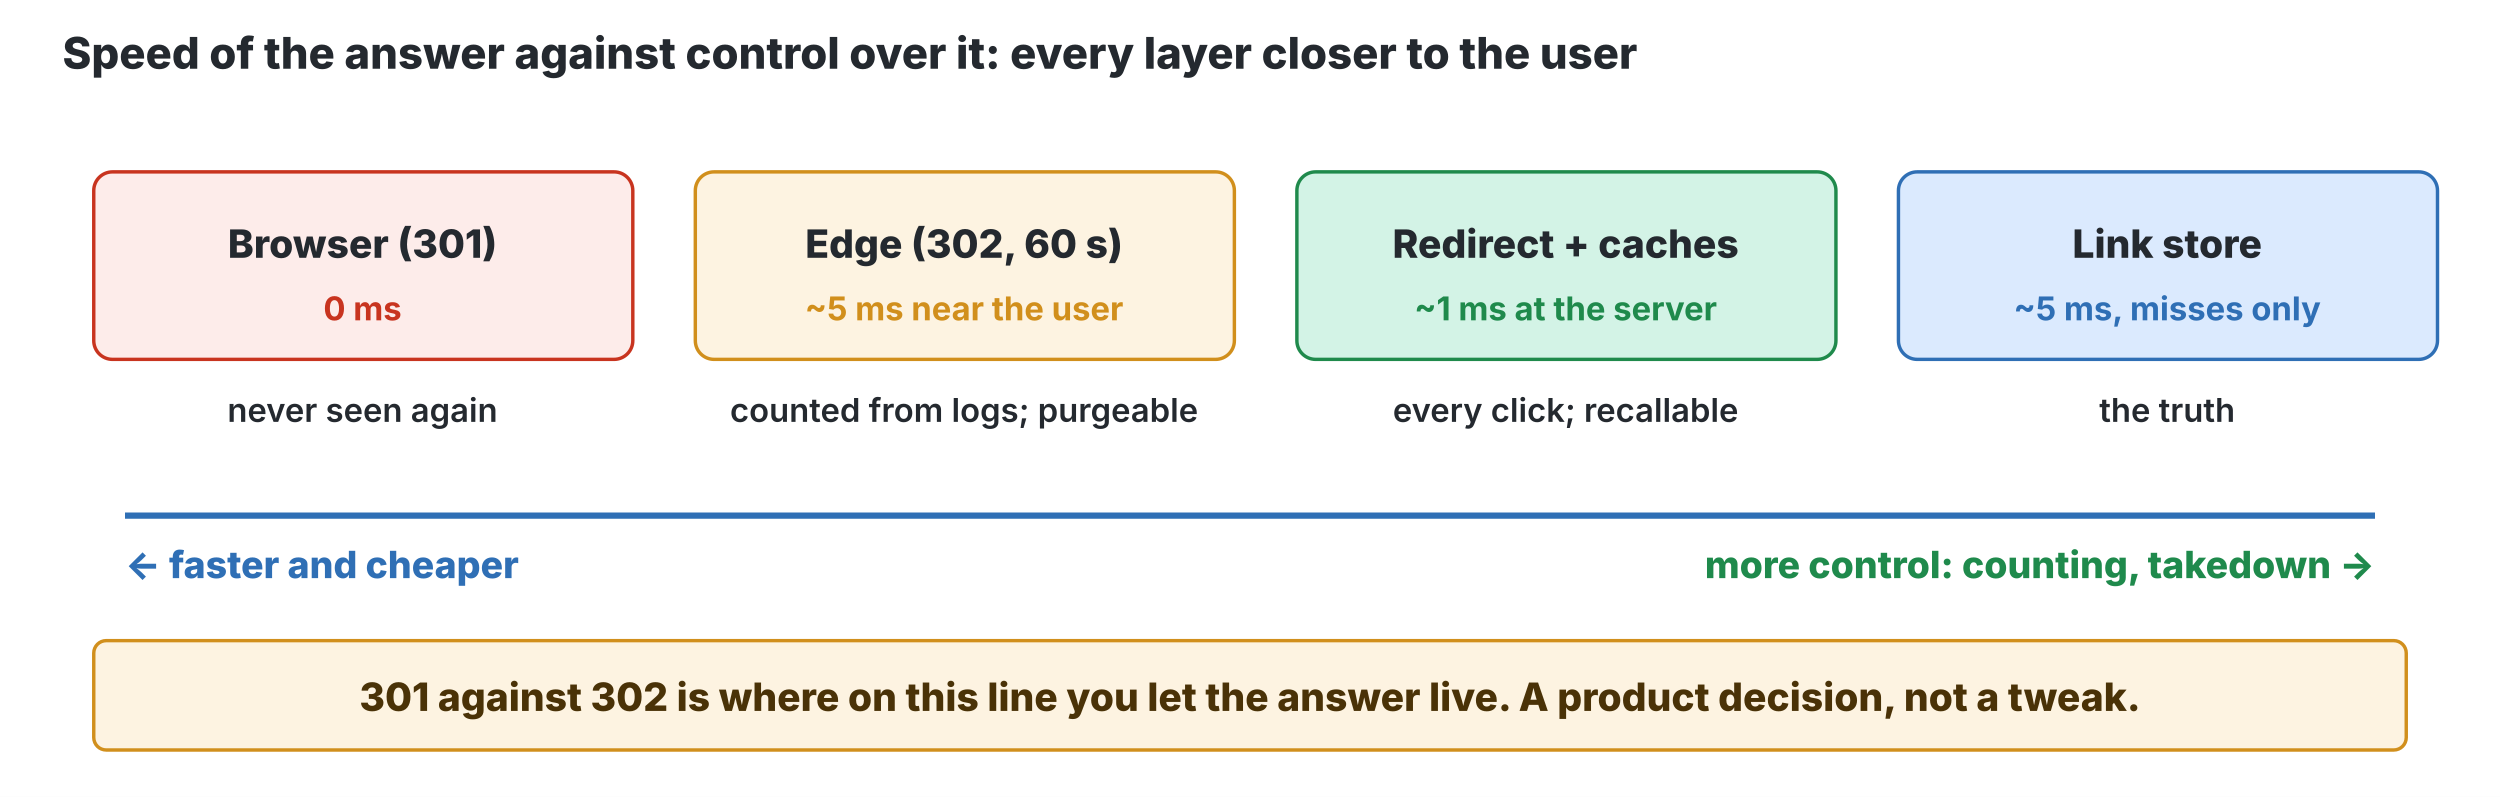
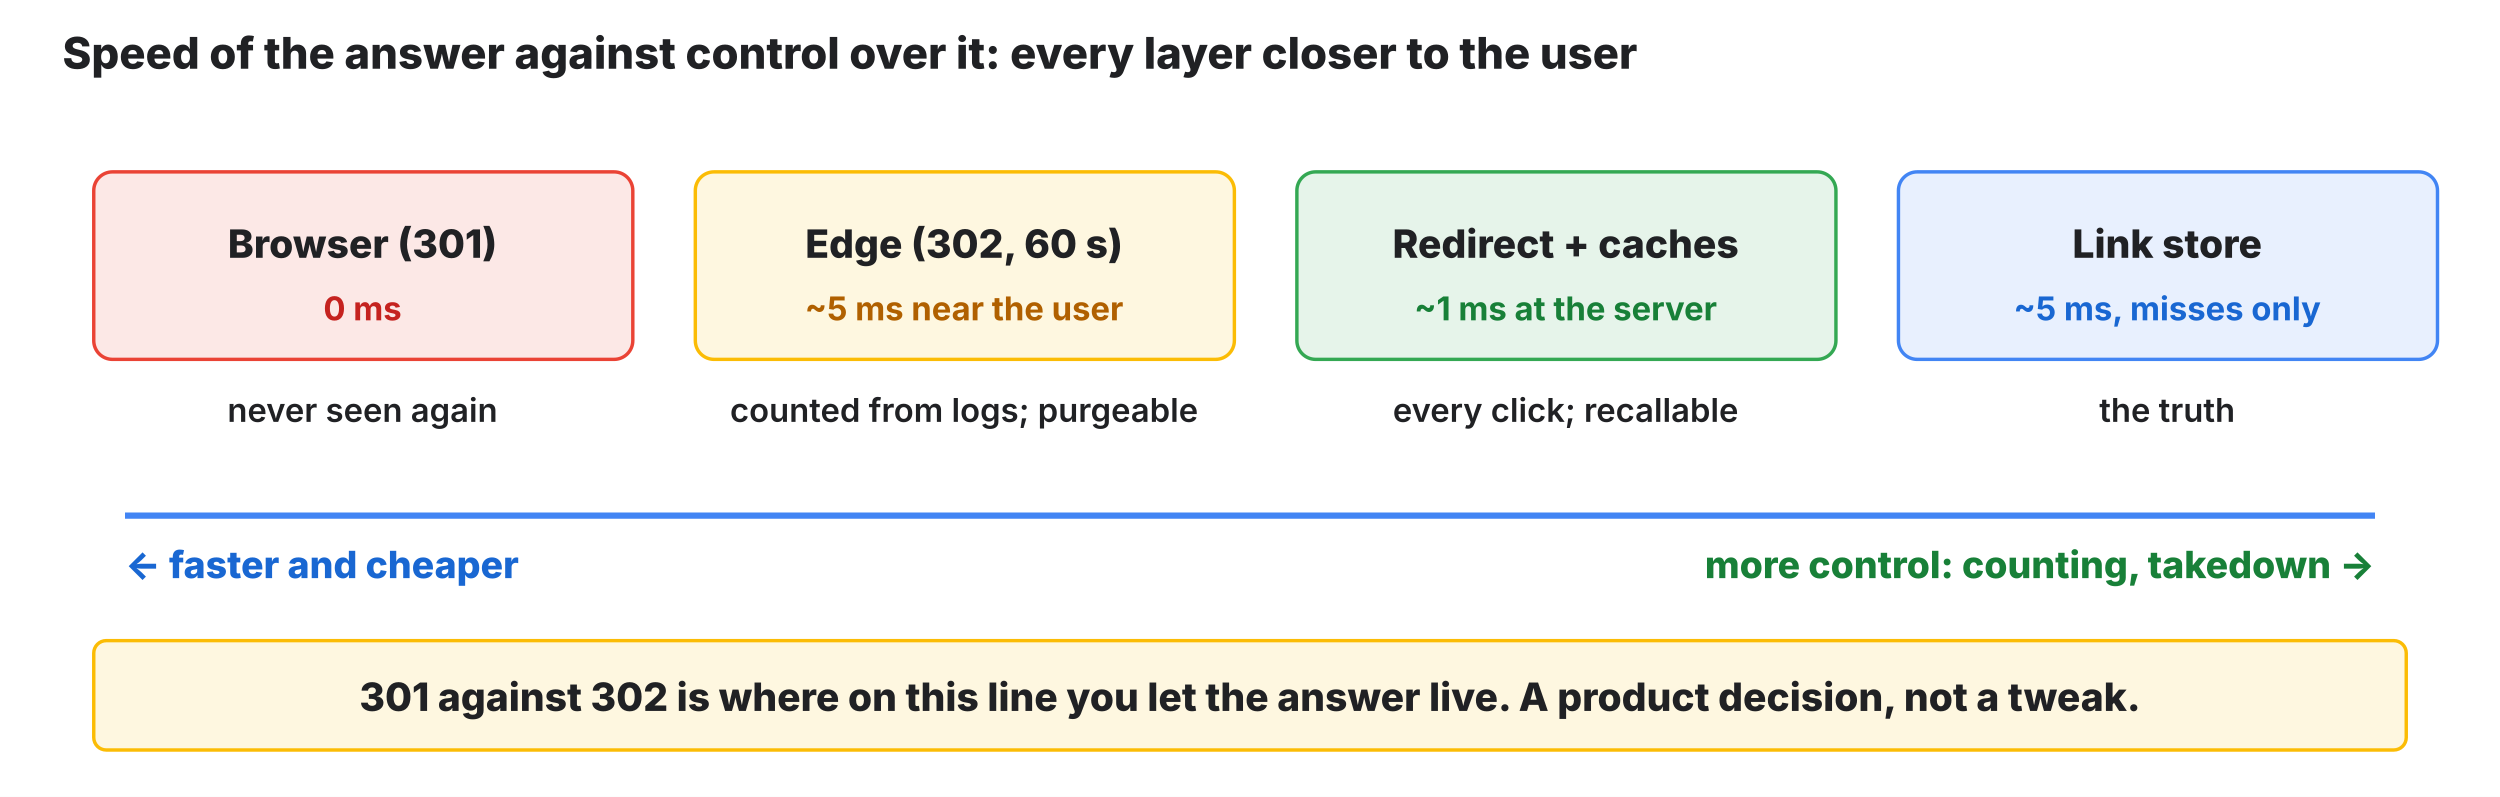
<svg xmlns="http://www.w3.org/2000/svg" viewBox="0 0 1600 510" width="1600" height="510">
  <rect width="1600" height="510" fill="#ffffff" />
-   <text x="40" y="44" text-anchor="start" font-family="Inter, Helvetica, Arial, sans-serif" font-size="28" font-weight="800" fill="#24292f">Speed of the answer against control over it: every layer closer to the user</text>
-   <rect x="60.0" y="110.0" width="345.0" height="120.0" rx="12" fill="#fdecea" stroke="#c8341f" stroke-width="2.2" />
-   <text x="232" y="165" text-anchor="middle" font-family="Inter, Helvetica, Arial, sans-serif" font-size="25" font-weight="800" fill="#24292f">Browser (301)</text>
-   <text x="232" y="205" text-anchor="middle" font-family="Inter, Helvetica, Arial, sans-serif" font-size="21" font-weight="700" fill="#c8341f">0 ms</text>
-   <text x="232" y="270" text-anchor="middle" font-family="Inter, Helvetica, Arial, sans-serif" font-size="21" font-weight="600" fill="#24292f">never seen again</text>
-   <rect x="445.0" y="110.0" width="345.0" height="120.0" rx="12" fill="#fdf3e1" stroke="#d18f1c" stroke-width="2.2" />
-   <text x="617" y="165" text-anchor="middle" font-family="Inter, Helvetica, Arial, sans-serif" font-size="25" font-weight="800" fill="#24292f">Edge (302, 60 s)</text>
-   <text x="617" y="205" text-anchor="middle" font-family="Inter, Helvetica, Arial, sans-serif" font-size="21" font-weight="700" fill="#d18f1c">~5 ms near the user</text>
-   <text x="617" y="270" text-anchor="middle" font-family="Inter, Helvetica, Arial, sans-serif" font-size="21" font-weight="600" fill="#24292f">counted from logs; purgeable</text>
-   <rect x="830.0" y="110.0" width="345.0" height="120.0" rx="12" fill="#d3f3e6" stroke="#1f8a4c" stroke-width="2.2" />
-   <text x="1002" y="165" text-anchor="middle" font-family="Inter, Helvetica, Arial, sans-serif" font-size="25" font-weight="800" fill="#24292f">Redirect + caches</text>
-   <text x="1002" y="205" text-anchor="middle" font-family="Inter, Helvetica, Arial, sans-serif" font-size="21" font-weight="700" fill="#1f8a4c">~1 ms at the server</text>
-   <text x="1002" y="270" text-anchor="middle" font-family="Inter, Helvetica, Arial, sans-serif" font-size="21" font-weight="600" fill="#24292f">every click; recallable</text>
-   <rect x="1215.0" y="110.0" width="345.0" height="120.0" rx="12" fill="#dbeafe" stroke="#2f6fb5" stroke-width="2.2" />
-   <text x="1387" y="165" text-anchor="middle" font-family="Inter, Helvetica, Arial, sans-serif" font-size="25" font-weight="800" fill="#24292f">Link store</text>
-   <text x="1387" y="205" text-anchor="middle" font-family="Inter, Helvetica, Arial, sans-serif" font-size="21" font-weight="700" fill="#2f6fb5">~5 ms, misses only</text>
-   <text x="1387" y="270" text-anchor="middle" font-family="Inter, Helvetica, Arial, sans-serif" font-size="21" font-weight="600" fill="#24292f">the truth</text>
-   <line x1="80.0" y1="330.0" x2="1520.0" y2="330.0" stroke="#2f6fb5" stroke-width="4" />
-   <text x="80" y="370" text-anchor="start" font-family="Inter, Helvetica, Arial, sans-serif" font-size="24" font-weight="800" fill="#2f6fb5">← faster and cheaper</text>
-   <text x="1520" y="370" text-anchor="end" font-family="Inter, Helvetica, Arial, sans-serif" font-size="24" font-weight="800" fill="#1f8a4c">more control: counting, takedown →</text>
-   <rect x="60.0" y="410.0" width="1480.0" height="70.0" rx="8" fill="#fdf3e1" stroke="#d18f1c" stroke-width="2.2" />
-   <text x="800" y="455" text-anchor="middle" font-family="Inter, Helvetica, Arial, sans-serif" font-size="25" font-weight="800" fill="#4a3207">301 against 302 is where on this line you let the answer live. A product decision, not a tweak.</text>
+   <text x="40" y="44" text-anchor="start" font-family="Inter, Roboto, sans-serif" font-size="28" font-weight="800" fill="#202124">Speed of the answer against control over it: every layer closer to the user</text>
+   <rect x="60.0" y="110.0" width="345.0" height="120.0" rx="12" fill="#fce8e6" stroke="#ea4335" stroke-width="2.2" />
+   <text x="232" y="165" text-anchor="middle" font-family="Inter, Roboto, sans-serif" font-size="25" font-weight="800" fill="#202124">Browser (301)</text>
+   <text x="232" y="205" text-anchor="middle" font-family="Inter, Roboto, sans-serif" font-size="21" font-weight="700" fill="#C5221F">0 ms</text>
+   <text x="232" y="270" text-anchor="middle" font-family="Inter, Roboto, sans-serif" font-size="21" font-weight="600" fill="#202124">never seen again</text>
+   <rect x="445.0" y="110.0" width="345.0" height="120.0" rx="12" fill="#fef7e0" stroke="#fbbc05" stroke-width="2.2" />
+   <text x="617" y="165" text-anchor="middle" font-family="Inter, Roboto, sans-serif" font-size="25" font-weight="800" fill="#202124">Edge (302, 60 s)</text>
+   <text x="617" y="205" text-anchor="middle" font-family="Inter, Roboto, sans-serif" font-size="21" font-weight="700" fill="#B06000">~5 ms near the user</text>
+   <text x="617" y="270" text-anchor="middle" font-family="Inter, Roboto, sans-serif" font-size="21" font-weight="600" fill="#202124">counted from logs; purgeable</text>
+   <rect x="830.0" y="110.0" width="345.0" height="120.0" rx="12" fill="#e6f4ea" stroke="#34a853" stroke-width="2.2" />
+   <text x="1002" y="165" text-anchor="middle" font-family="Inter, Roboto, sans-serif" font-size="25" font-weight="800" fill="#202124">Redirect + caches</text>
+   <text x="1002" y="205" text-anchor="middle" font-family="Inter, Roboto, sans-serif" font-size="21" font-weight="700" fill="#188038">~1 ms at the server</text>
+   <text x="1002" y="270" text-anchor="middle" font-family="Inter, Roboto, sans-serif" font-size="21" font-weight="600" fill="#202124">every click; recallable</text>
+   <rect x="1215.0" y="110.0" width="345.0" height="120.0" rx="12" fill="#e8f0fe" stroke="#4285f4" stroke-width="2.2" />
+   <text x="1387" y="165" text-anchor="middle" font-family="Inter, Roboto, sans-serif" font-size="25" font-weight="800" fill="#202124">Link store</text>
+   <text x="1387" y="205" text-anchor="middle" font-family="Inter, Roboto, sans-serif" font-size="21" font-weight="700" fill="#1967D2">~5 ms, misses only</text>
+   <text x="1387" y="270" text-anchor="middle" font-family="Inter, Roboto, sans-serif" font-size="21" font-weight="600" fill="#202124">the truth</text>
+   <line x1="80.0" y1="330.0" x2="1520.0" y2="330.0" stroke="#4285f4" stroke-width="4" />
+   <text x="80" y="370" text-anchor="start" font-family="Inter, Roboto, sans-serif" font-size="24" font-weight="800" fill="#1967D2">← faster and cheaper</text>
+   <text x="1520" y="370" text-anchor="end" font-family="Inter, Roboto, sans-serif" font-size="24" font-weight="800" fill="#188038">more control: counting, takedown →</text>
+   <rect x="60.0" y="410.0" width="1480.0" height="70.0" rx="8" fill="#fef7e0" stroke="#fbbc05" stroke-width="2.2" />
+   <text x="800" y="455" text-anchor="middle" font-family="Inter, Roboto, sans-serif" font-size="25" font-weight="800" fill="#202124">301 against 302 is where on this line you let the answer live. A product decision, not a tweak.</text>
</svg>
